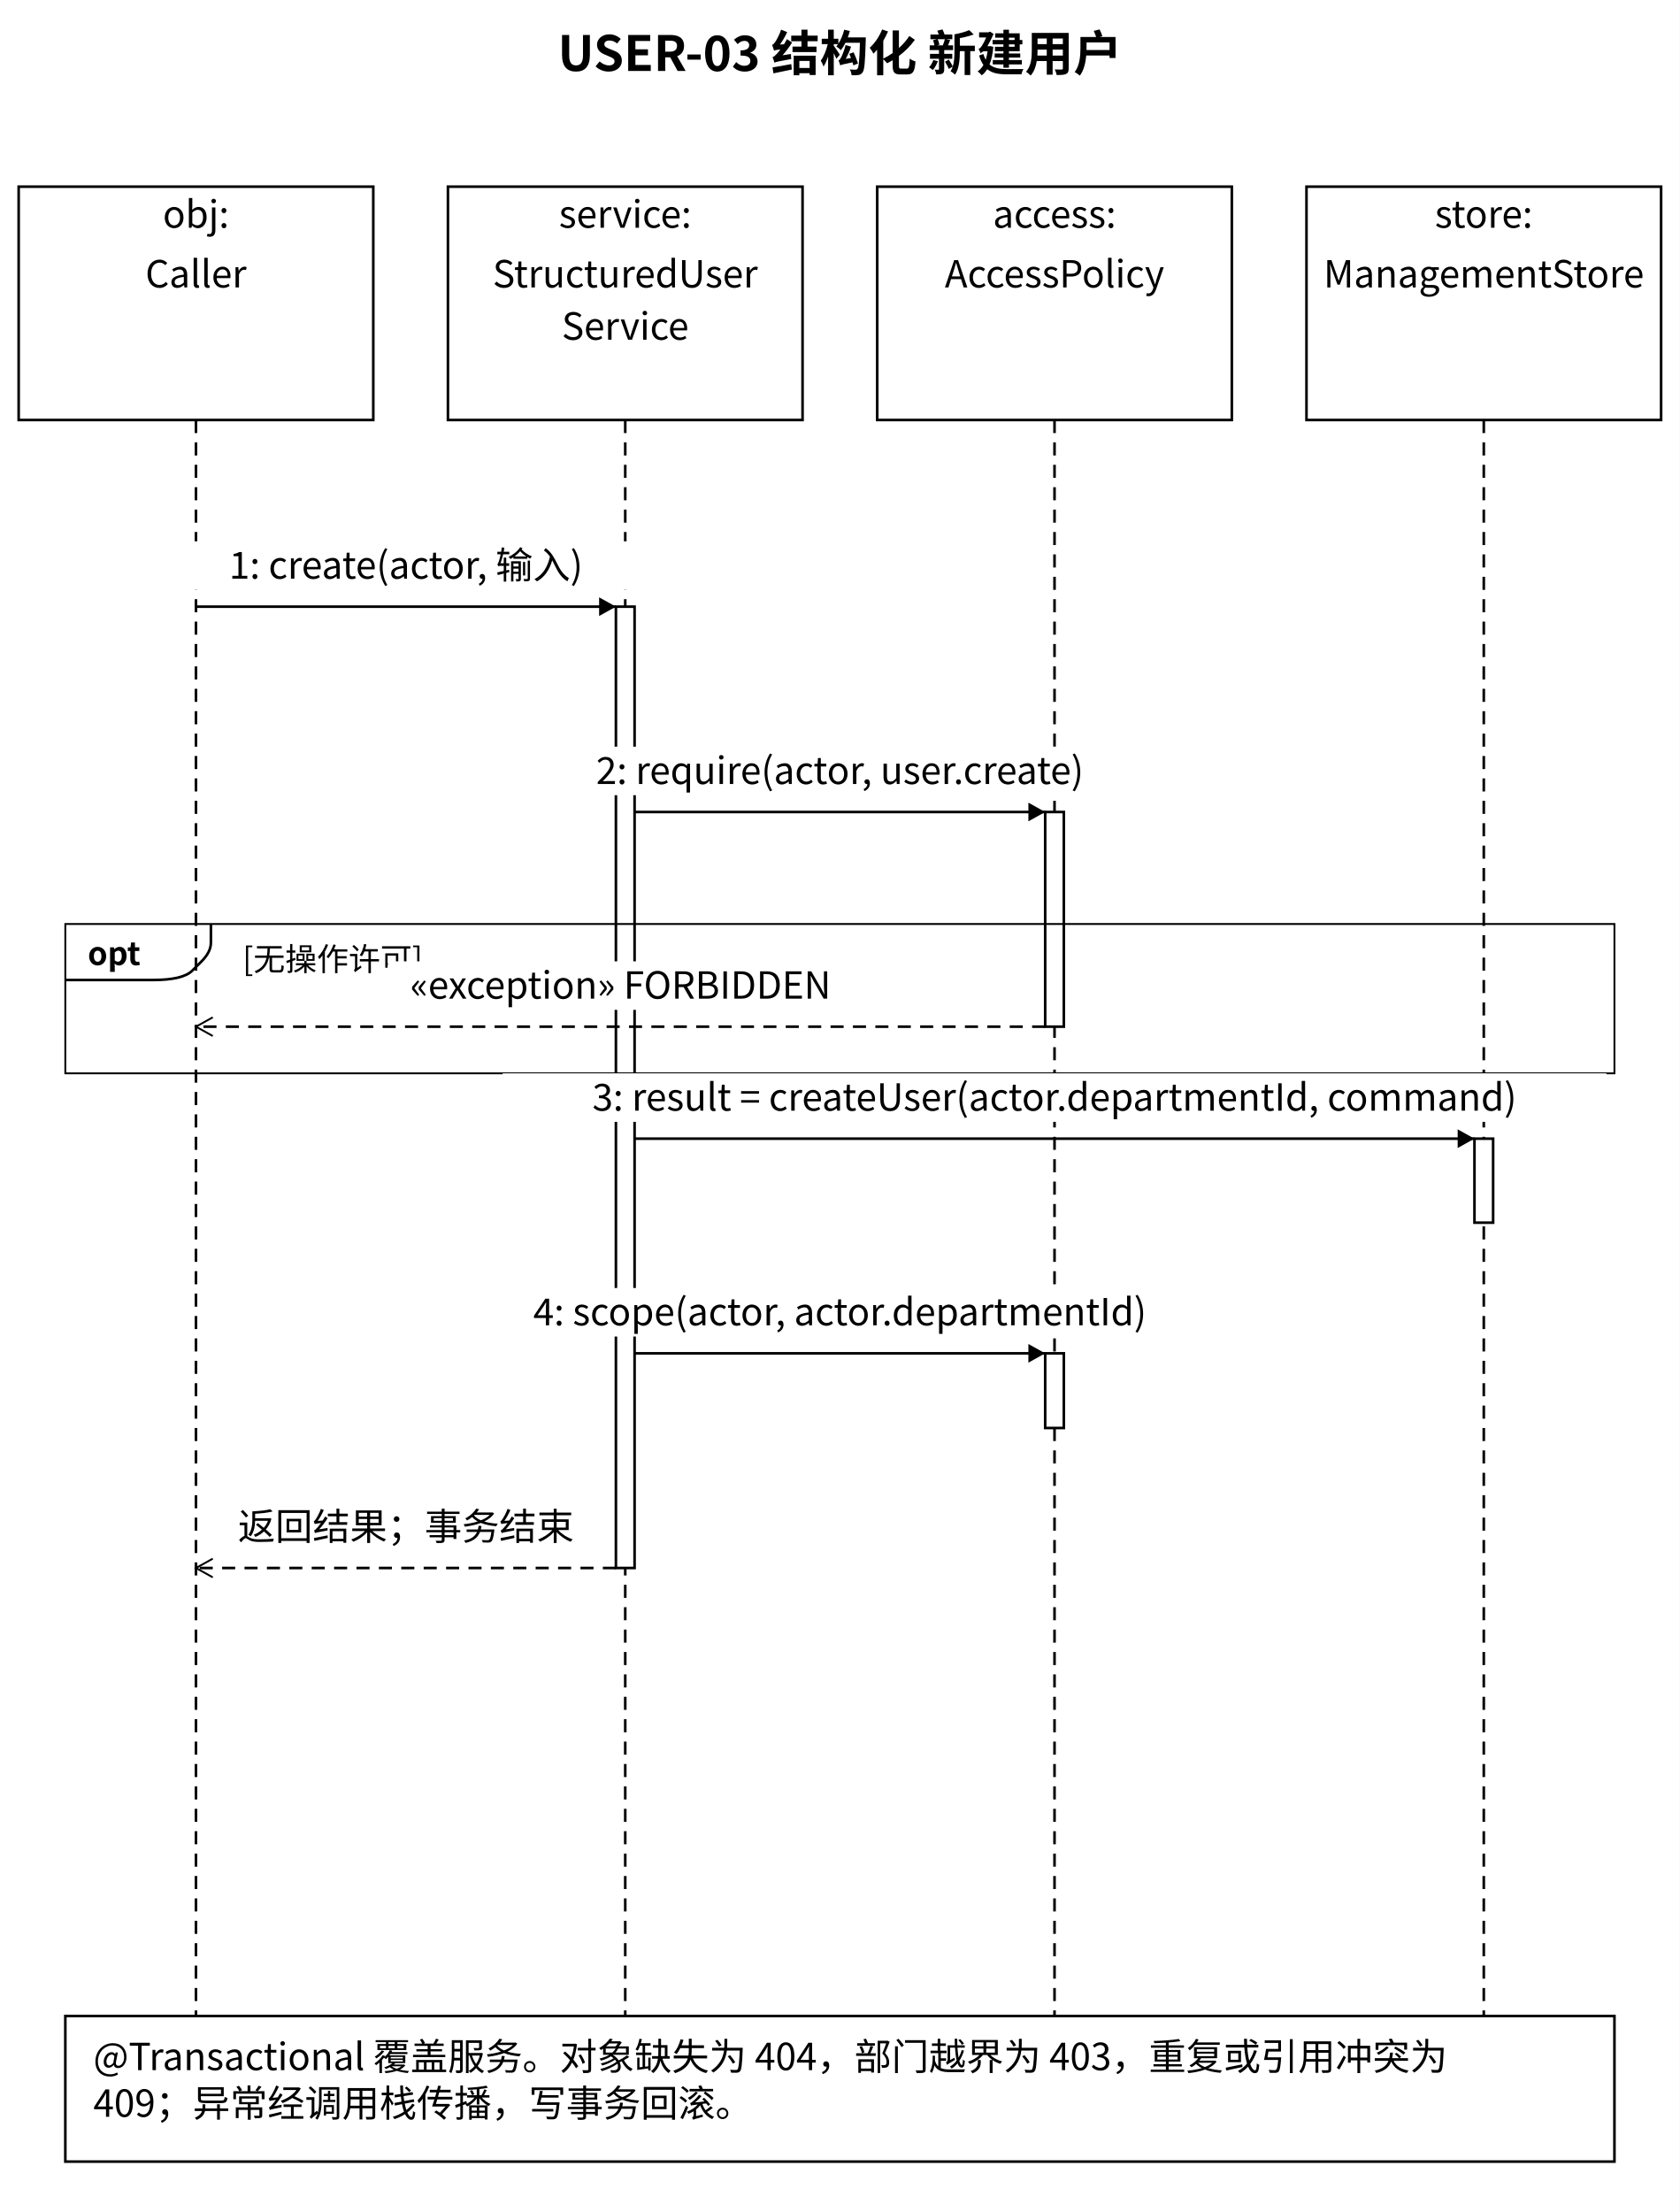
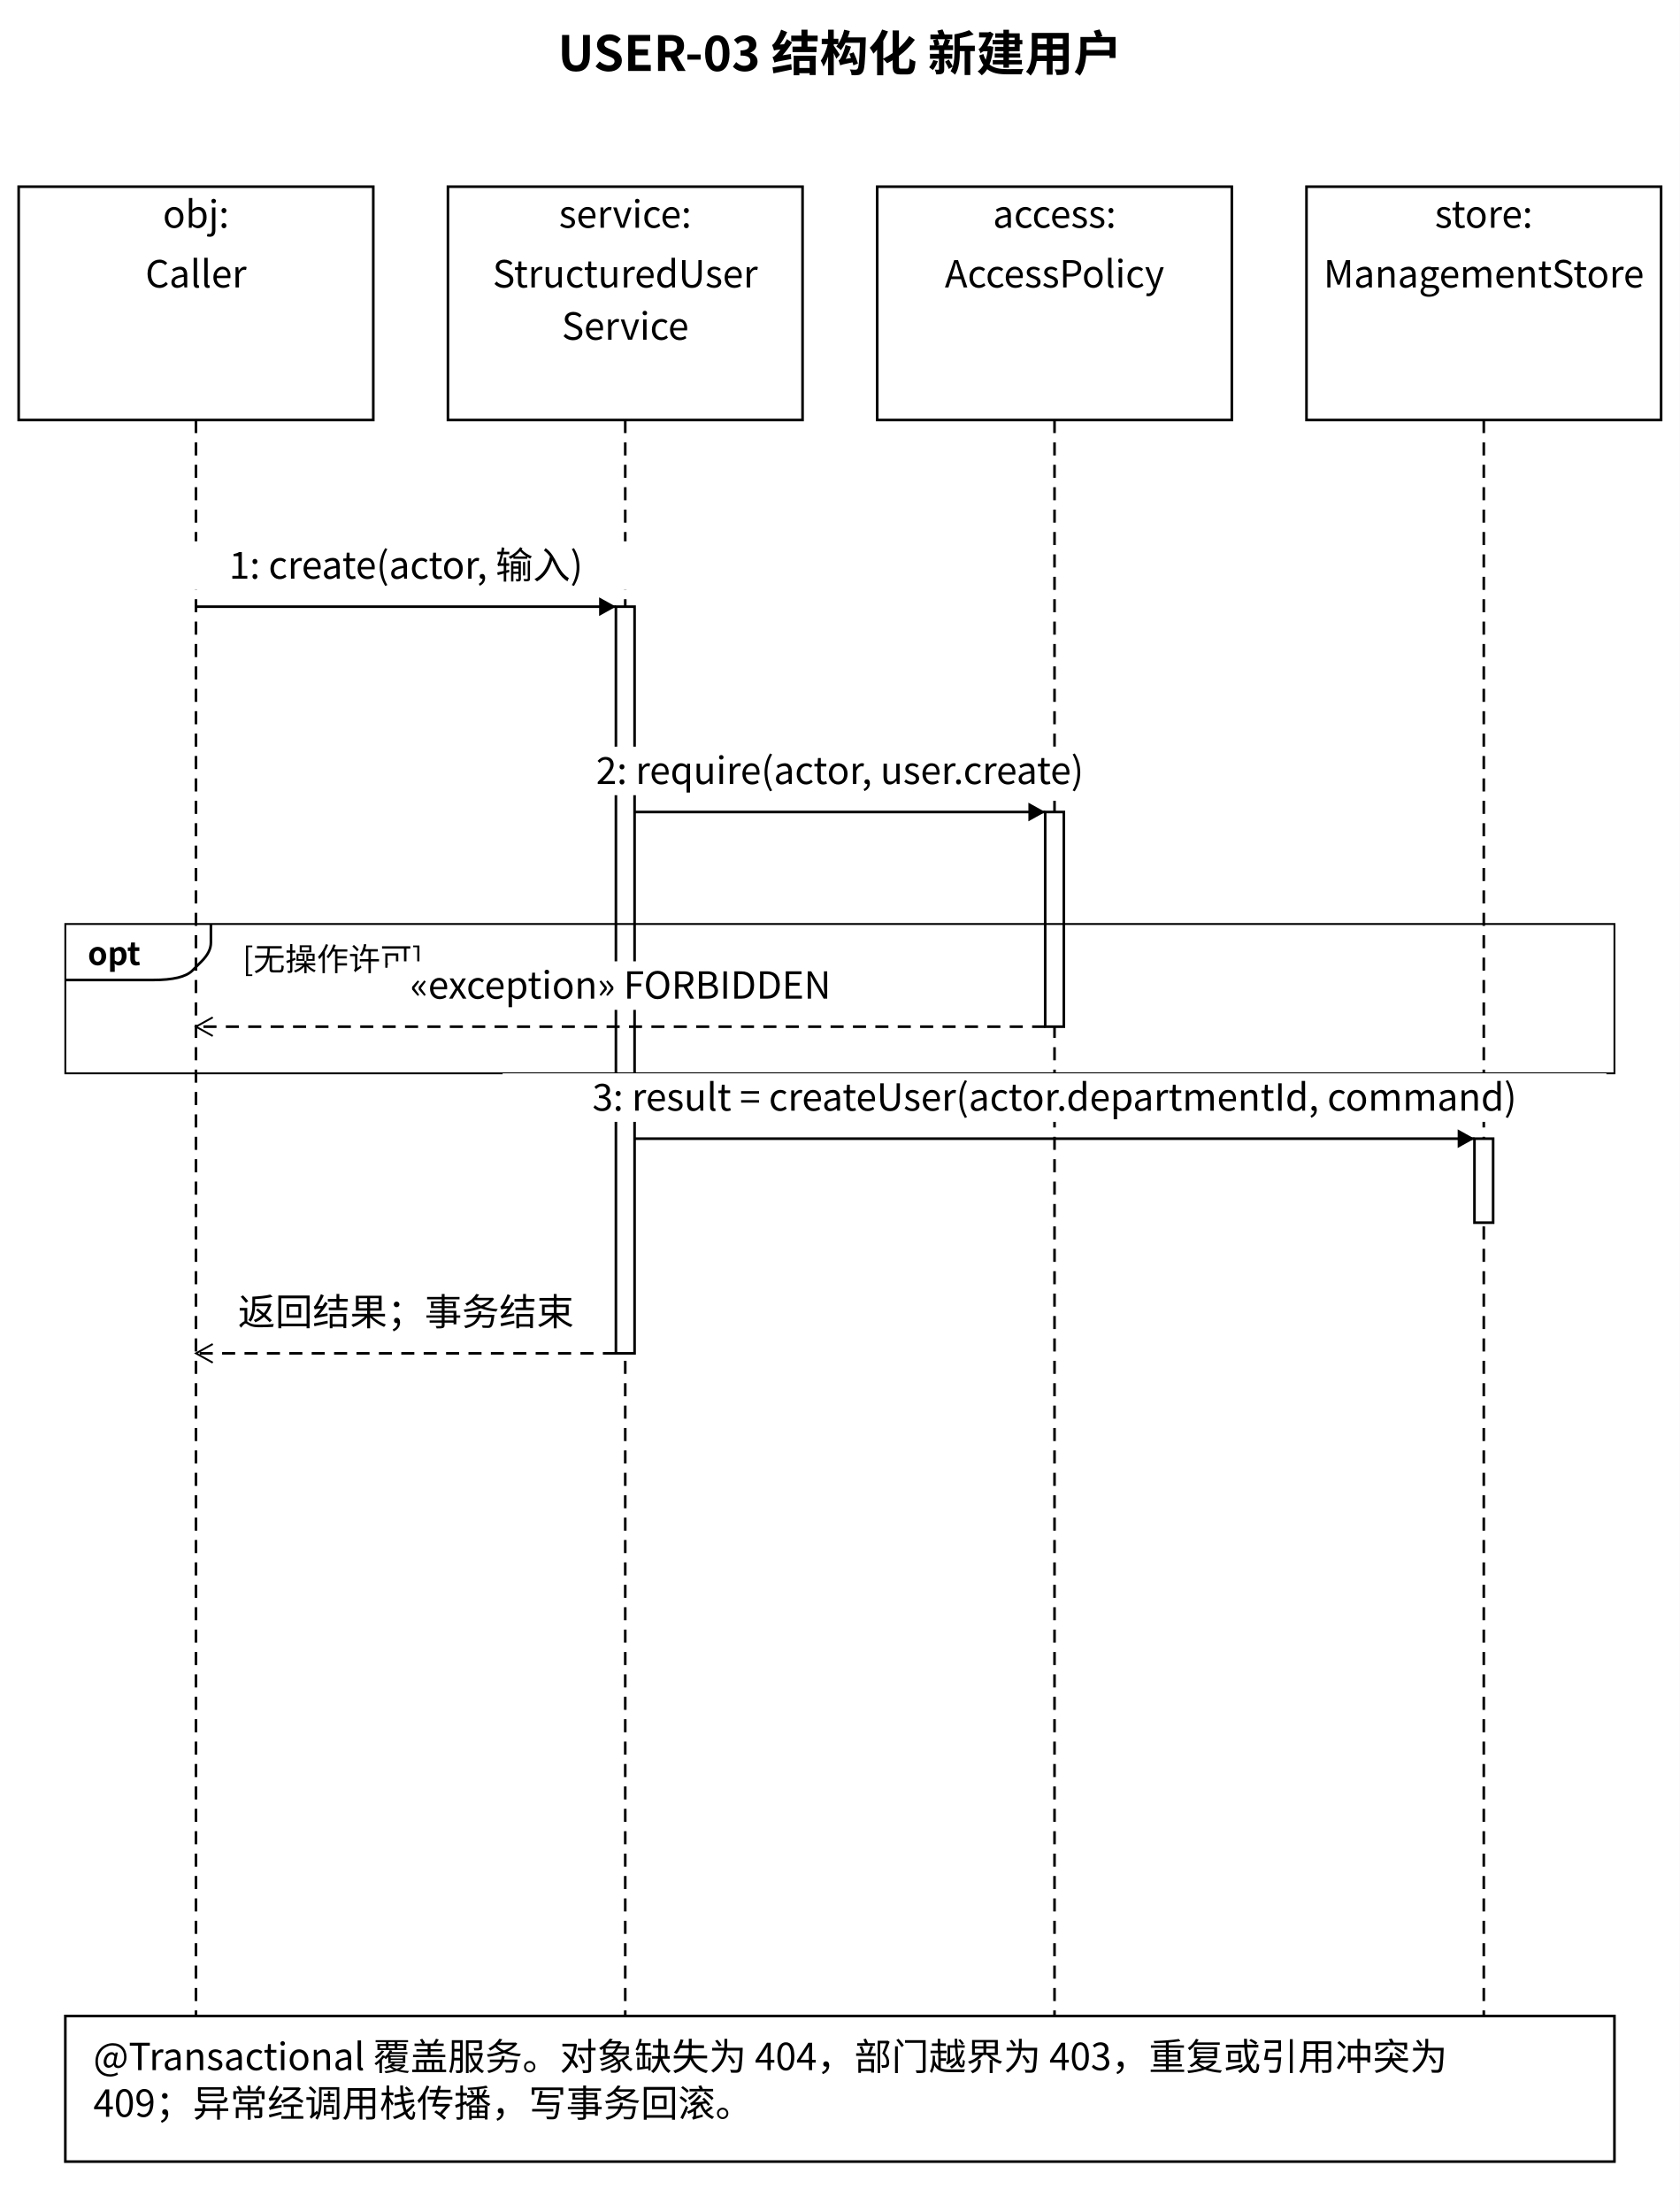
<svg xmlns="http://www.w3.org/2000/svg" width="900" height="1185" viewBox="0 0 900 1185">
  <style>text{font-family:'PingFang SC','Microsoft YaHei','Noto Sans CJK SC',system-ui,sans-serif;fill:black}</style>
  <defs>
    <marker id="open" markerWidth="12" markerHeight="12" refX="10" refY="6" orient="auto" markerUnits="userSpaceOnUse">
      <path d="M1,1 L10,6 L1,11" fill="none" stroke="black" />
    </marker>
    <marker id="filled" markerWidth="12" markerHeight="12" refX="10" refY="6" orient="auto" markerUnits="userSpaceOnUse">
      <path d="M1,1 L10,6 L1,11 Z" fill="black" />
    </marker>
    <marker id="triangle" markerWidth="16" markerHeight="16" refX="14" refY="8" orient="auto" markerUnits="userSpaceOnUse">
      <path d="M1,1 L14,8 L1,15 Z" fill="white" stroke="black" />
    </marker>
  </defs>
  <rect width="100%" height="100%" fill="white" />
  <text x="450.0" y="38" font-size="26" text-anchor="middle" font-weight="600">USER-03 结构化 新建用户</text>
  <rect x="10" y="100" width="190" height="125" rx="0" fill="white" stroke="black" stroke-width="1.4" />
  <text x="105" y="122" font-size="20" text-anchor="middle" font-weight="400">obj:</text>
  <text x="105" y="154" font-size="20" text-anchor="middle" font-weight="400">Caller</text>
  <path d="M 105,225 L 105,1150" fill="none" stroke="black" stroke-width="1.4" stroke-dasharray="7 5" />
  <rect x="240" y="100" width="190" height="125" rx="0" fill="white" stroke="black" stroke-width="1.4" />
  <text x="335" y="122" font-size="20" text-anchor="middle" font-weight="400">service:</text>
  <text x="335" y="154" font-size="20" text-anchor="middle" font-weight="400">StructuredUser</text>
  <text x="335" y="182" font-size="20" text-anchor="middle" font-weight="400">Service</text>
  <path d="M 335,225 L 335,1150" fill="none" stroke="black" stroke-width="1.4" stroke-dasharray="7 5" />
  <rect x="470" y="100" width="190" height="125" rx="0" fill="white" stroke="black" stroke-width="1.4" />
  <text x="565" y="122" font-size="20" text-anchor="middle" font-weight="400">access:</text>
  <text x="565" y="154" font-size="20" text-anchor="middle" font-weight="400">AccessPolicy</text>
  <path d="M 565,225 L 565,1150" fill="none" stroke="black" stroke-width="1.4" stroke-dasharray="7 5" />
  <rect x="700" y="100" width="190" height="125" rx="0" fill="white" stroke="black" stroke-width="1.4" />
  <text x="795" y="122" font-size="20" text-anchor="middle" font-weight="400">store:</text>
  <text x="795" y="154" font-size="20" text-anchor="middle" font-weight="400">ManagementStore</text>
  <path d="M 795,225 L 795,1150" fill="none" stroke="black" stroke-width="1.4" stroke-dasharray="7 5" />
-   <rect x="330" y="325" width="10" height="515" rx="0" fill="white" stroke="black" stroke-width="1.4" />
+   <rect x="330" y="325" width="10" height="400" rx="0" fill="white" stroke="black" stroke-width="1.4" />
  <path d="M 105,325 L 330,325" fill="none" stroke="black" stroke-width="1.4" marker-end="url(#filled)" />
  <rect x="89.9" y="290" width="255.2" height="26" fill="white" />
  <text x="217.5" y="310" font-size="20" text-anchor="middle" font-weight="400">1: create(actor, 输入)</text>
  <rect x="560" y="435" width="10" height="115" rx="0" fill="white" stroke="black" stroke-width="1.4" />
  <path d="M 340,435 L 560,435" fill="none" stroke="black" stroke-width="1.4" marker-end="url(#filled)" />
  <rect x="274.0" y="400" width="352" height="26" fill="white" />
  <text x="450.0" y="420" font-size="20" text-anchor="middle" font-weight="400">2: require(actor, user.create)</text>
  <rect x="35" y="495" width="830" height="80" fill="none" stroke="black" />
  <path d="M 35,525 L 82.0,525.0 Q 98,525 103.0,520.0 L 108.0,515.0 Q 113,510 113.0,505.0 L 113,495" fill="none" stroke="black" stroke-width="1.4" />
  <text x="47" y="517" font-size="17" text-anchor="start" font-weight="600">opt</text>
  <rect x="125" y="503" width="114.38" height="23" fill="white" />
  <text x="130" y="520" font-size="17" text-anchor="start" font-weight="400">[无操作许可]</text>
  <path d="M 560,550 L 105,550" fill="none" stroke="black" stroke-width="1.4" stroke-dasharray="7 5" marker-end="url(#open)" />
  <rect x="207.8" y="515" width="249.4" height="26" fill="white" />
  <text x="332.5" y="535" font-size="20" text-anchor="middle" font-weight="400">«exception» FORBIDDEN</text>
  <rect x="790" y="610" width="10" height="45" rx="0" fill="white" stroke="black" stroke-width="1.4" />
  <path d="M 340,610 L 790,610" fill="none" stroke="black" stroke-width="1.4" marker-end="url(#filled)" />
  <rect x="269.3" y="575" width="591.4" height="26" fill="white" />
  <text x="565.0" y="595" font-size="20" text-anchor="middle" font-weight="400">3: result = createUser(actor.departmentId, command)</text>
-   <rect x="560" y="725" width="10" height="40" rx="0" fill="white" stroke="black" stroke-width="1.4" />
-   <path d="M 340,725 L 560,725" fill="none" stroke="black" stroke-width="1.4" marker-end="url(#filled)" />
-   <rect x="245.5" y="690" width="409" height="26" fill="white" />
-   <text x="450.0" y="710" font-size="20" text-anchor="middle" font-weight="400">4: scope(actor, actor.departmentId)</text>
-   <path d="M 330,840 L 105,840" fill="none" stroke="black" stroke-width="1.4" stroke-dasharray="7 5" marker-end="url(#open)" />
-   <rect x="122.5" y="805" width="190" height="26" fill="white" />
-   <text x="217.5" y="825" font-size="20" text-anchor="middle" font-weight="400">返回结果；事务结束</text>
+   <path d="M 330,725 L 105,725" fill="none" stroke="black" stroke-width="1.4" stroke-dasharray="7 5" marker-end="url(#open)" />
+   <rect x="122.5" y="690" width="190" height="26" fill="white" />
+   <text x="217.5" y="710" font-size="20" text-anchor="middle" font-weight="400">返回结果；事务结束</text>
  <rect x="35" y="1080" width="830" height="78" rx="0" fill="white" stroke="black" stroke-width="1.4" />
  <text x="50" y="1109" font-size="20" text-anchor="start" font-weight="400">@Transactional 覆盖服务。对象缺失为 404，部门越界为 403，重复或引用冲突为</text>
  <text x="50" y="1134" font-size="20" text-anchor="start" font-weight="400">409；异常经调用栈传播，写事务回滚。</text>
</svg>
